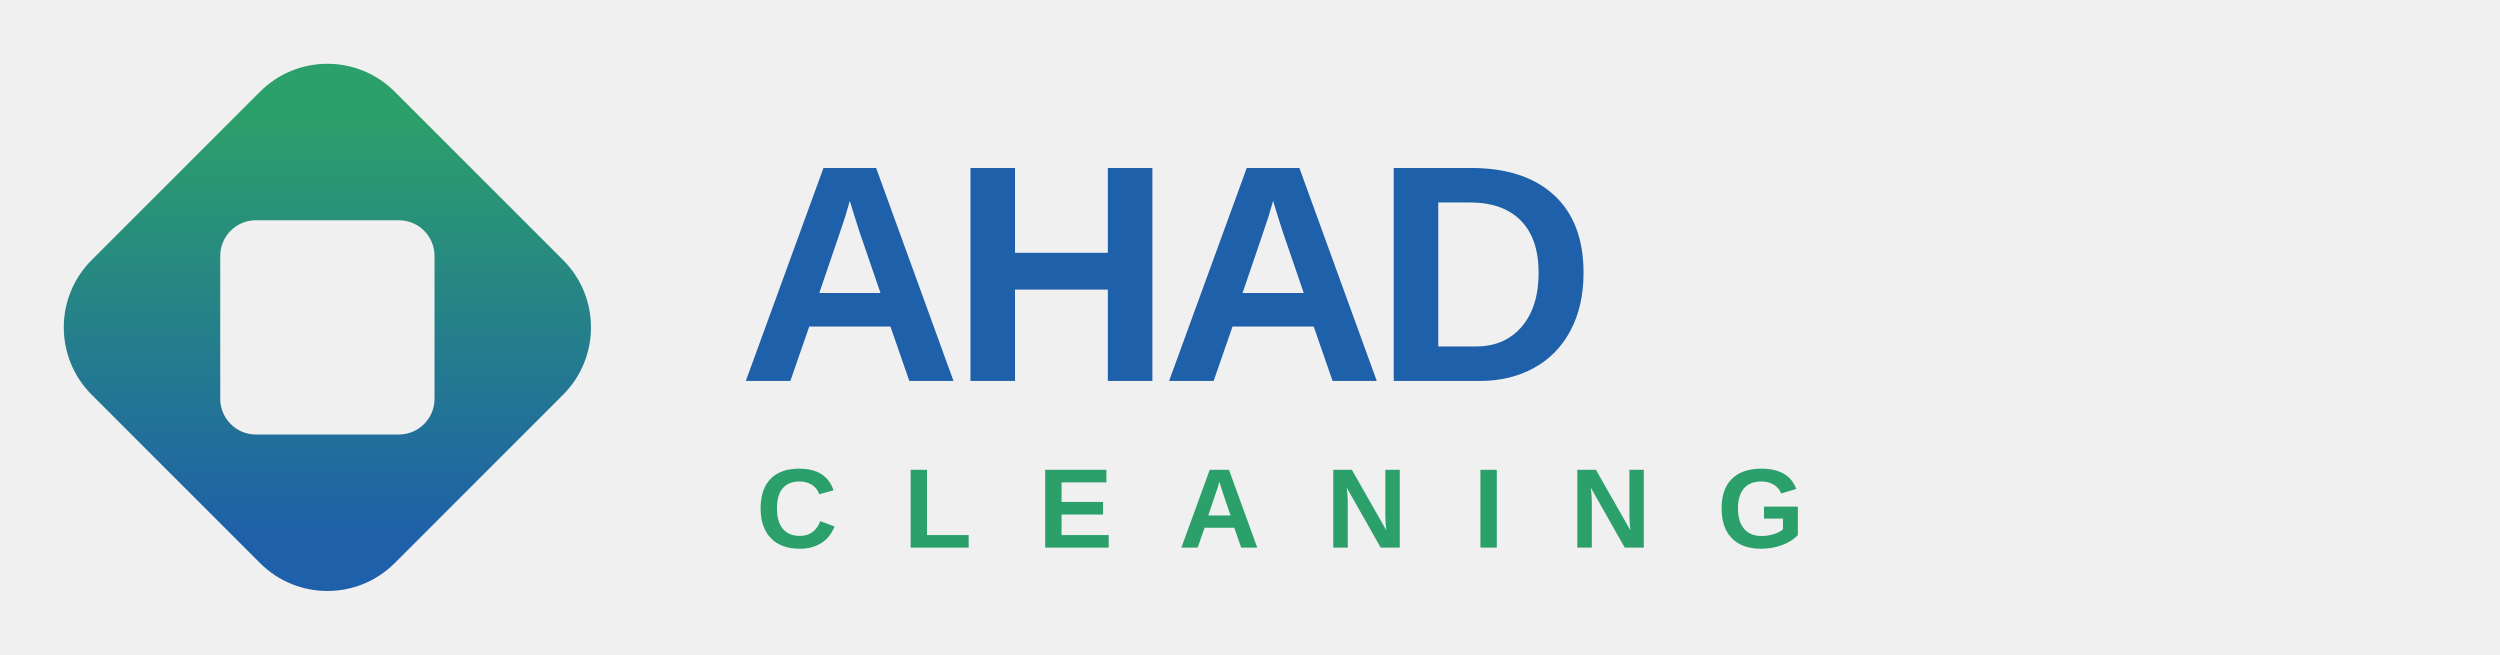
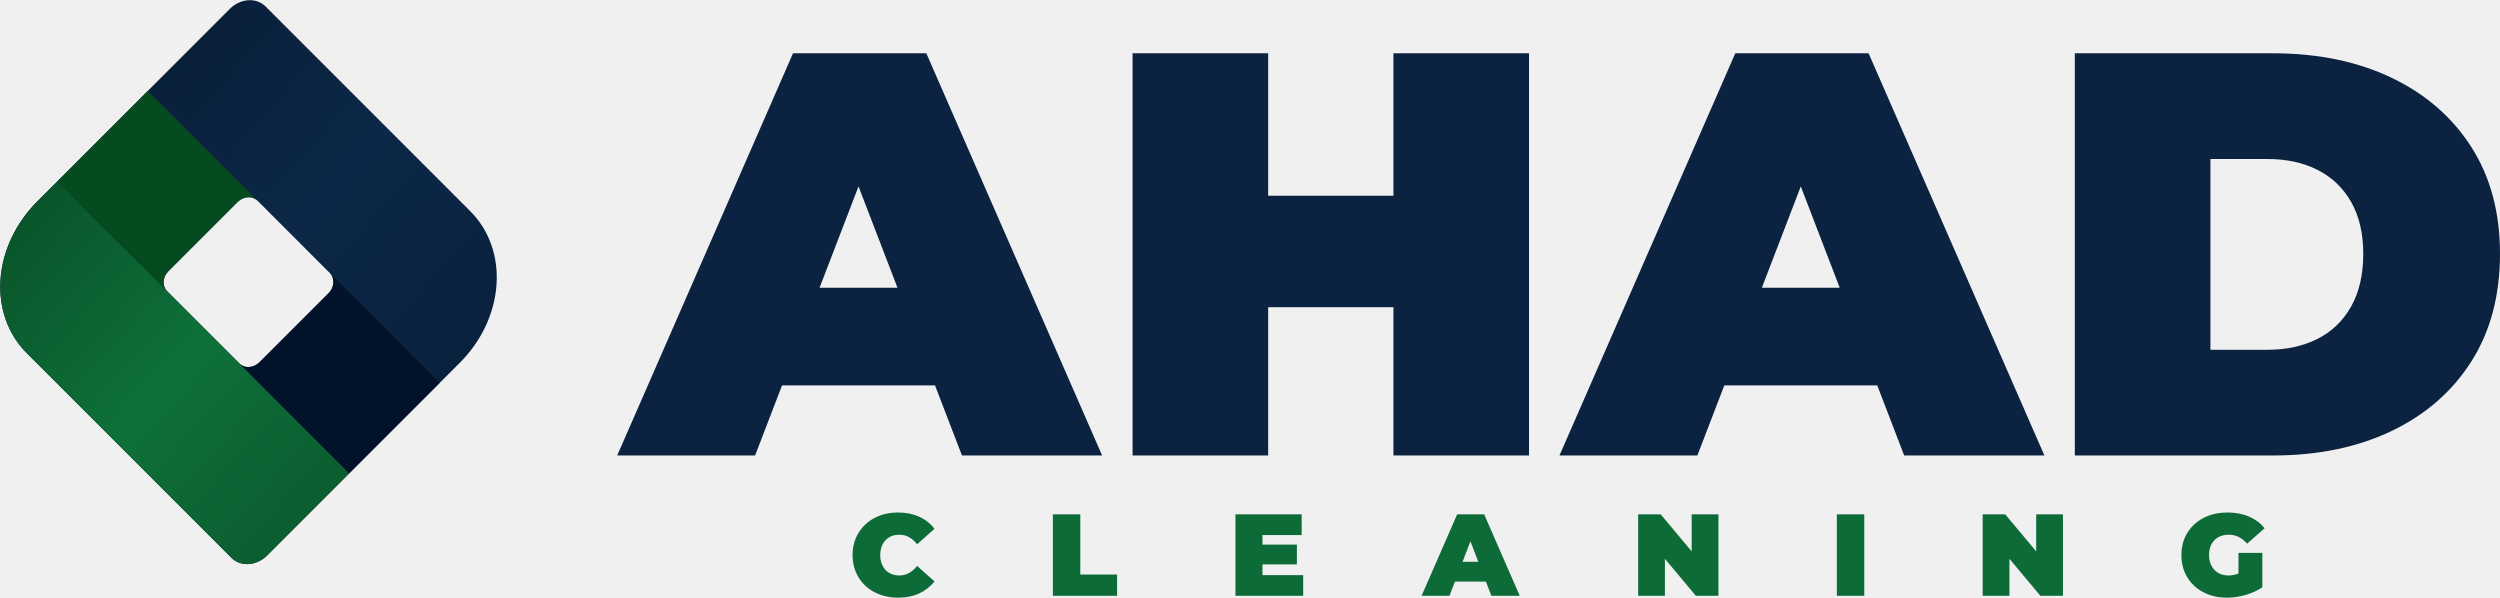
- <svg xmlns="http://www.w3.org/2000/svg" viewBox="0 0 420 110" role="img" aria-label="AHAD Cleaning Logo">
+ <svg xmlns="http://www.w3.org/2000/svg" viewBox="459.922 252.734 303.664 72.598" role="img" aria-label="AHAD Cleaning">
  <defs>
-     <linearGradient id="g" x1="15%" y1="15%" x2="85%" y2="85%">
-       <stop offset="0%" stop-color="#2ca06a" />
-       <stop offset="100%" stop-color="#1e60a9" />
+     <linearGradient id="gNavy" x1="0" y1="0" x2="1" y2="1">
+       <stop offset="0" stop-color="#071930" />
+       <stop offset="0.5" stop-color="#0C2747" />
+       <stop offset="1" stop-color="#081D37" />
    </linearGradient>
-     <mask id="m">
-       <rect width="110" height="110" fill="white" />
-       <rect x="37" y="37" width="36" height="36" rx="6" transform="rotate(45 55 55)" fill="black" />
-     </mask>
+     <linearGradient id="gGreen" x1="0" y1="0" x2="1" y2="1">
+       <stop offset="0" stop-color="#085028" />
+       <stop offset="0.5" stop-color="#0E7039" />
+       <stop offset="1" stop-color="#0A572D" />
+     </linearGradient>
  </defs>
-   <rect x="19" y="19" width="72" height="72" rx="16" transform="rotate(45 55 55)" fill="url(#g)" mask="url(#m)" />
-   <text x="124" y="64" font-family="Montserrat, Arial, sans-serif" font-weight="900" font-size="52" letter-spacing="-2" fill="#1e60a9">AHAD</text>
-   <text x="127" y="92" font-family="Montserrat, Arial, sans-serif" font-weight="600" font-size="19" letter-spacing="11" fill="#2ca06a">CLEANING</text>
+   <path d="M 487.84 253.809 C 488.148 253.504 488.496 253.258 488.879 253.078 C 489.266 252.898 489.66 252.793 490.066 252.762 C 490.473 252.734 490.855 252.785 491.219 252.914 C 491.582 253.043 491.898 253.242 492.168 253.508 L 517.062 278.406 C 517.625 278.969 518.117 279.586 518.543 280.262 C 518.969 280.941 519.316 281.66 519.586 282.426 C 519.859 283.191 520.051 283.988 520.156 284.812 C 520.266 285.637 520.289 286.477 520.23 287.332 C 520.172 288.184 520.031 289.035 519.805 289.883 C 519.582 290.73 519.277 291.562 518.895 292.375 C 518.516 293.184 518.062 293.961 517.539 294.703 C 517.016 295.445 516.43 296.141 515.785 296.785 L 492.371 320.199 C 492.066 320.508 491.719 320.75 491.332 320.93 C 490.949 321.113 490.551 321.219 490.148 321.246 C 489.742 321.273 489.355 321.223 488.992 321.094 C 488.629 320.965 488.312 320.766 488.047 320.5 L 463.148 295.602 C 462.59 295.043 462.094 294.422 461.672 293.746 C 461.246 293.07 460.898 292.348 460.625 291.582 C 460.355 290.816 460.164 290.02 460.055 289.195 C 459.945 288.371 459.922 287.531 459.98 286.68 C 460.043 285.824 460.184 284.973 460.406 284.125 C 460.633 283.277 460.938 282.445 461.316 281.637 C 461.699 280.824 462.152 280.047 462.676 279.305 C 463.199 278.562 463.781 277.871 464.426 277.223 Z M 491.199 277.109 L 500 285.914 C 500.148 286.062 500.262 286.242 500.332 286.445 C 500.406 286.648 500.434 286.867 500.418 287.094 C 500.402 287.324 500.344 287.547 500.242 287.762 C 500.141 287.98 500.004 288.172 499.832 288.348 L 491.449 296.73 C 491.273 296.902 491.082 297.039 490.863 297.141 C 490.648 297.242 490.426 297.301 490.195 297.316 C 489.969 297.332 489.754 297.305 489.547 297.23 C 489.344 297.16 489.164 297.047 489.016 296.898 L 480.215 288.098 C 480.062 287.945 479.953 287.77 479.879 287.562 C 479.805 287.359 479.777 287.145 479.793 286.914 C 479.809 286.688 479.867 286.465 479.969 286.246 C 480.074 286.031 480.211 285.836 480.383 285.664 L 488.766 277.281 C 488.938 277.109 489.133 276.969 489.348 276.867 C 489.566 276.766 489.789 276.707 490.016 276.691 C 490.246 276.676 490.461 276.703 490.664 276.777 C 490.871 276.852 491.047 276.961 491.199 277.109 Z M 491.199 277.109" fill-rule="evenodd" fill="url(#gNavy)" />
+   <path d="M 502.344 310.227 L 492.371 320.199 C 492.066 320.508 491.719 320.75 491.332 320.93 C 490.949 321.113 490.551 321.219 490.148 321.246 C 489.742 321.273 489.355 321.223 488.992 321.094 C 488.629 320.965 488.312 320.766 488.047 320.5 L 463.148 295.602 C 462.59 295.043 462.094 294.422 461.672 293.746 C 461.246 293.07 460.898 292.348 460.625 291.582 C 460.355 290.816 460.164 290.02 460.055 289.195 C 459.945 288.371 459.922 287.531 459.98 286.68 C 460.043 285.824 460.184 284.973 460.406 284.125 C 460.633 283.277 460.938 282.445 461.316 281.637 C 461.699 280.824 462.152 280.047 462.676 279.305 C 463.199 278.562 463.781 277.871 464.426 277.223 L 466.883 274.766 Z M 502.344 310.227" fill="url(#gGreen)" />
+   <path d="M 477.867 263.781 L 491.199 277.109 C 491.047 276.961 490.871 276.852 490.664 276.777 C 490.461 276.703 490.246 276.676 490.016 276.691 C 489.789 276.707 489.566 276.766 489.348 276.867 C 489.133 276.969 488.938 277.109 488.766 277.281 L 480.383 285.664 C 480.211 285.836 480.074 286.031 479.969 286.246 C 479.867 286.465 479.809 286.688 479.793 286.914 C 479.777 287.145 479.805 287.359 479.879 287.562 C 479.953 287.77 480.062 287.945 480.215 288.098 L 466.883 274.766 Z M 477.867 263.781" fill="#064B20" />
+   <path d="M 502.344 310.227 L 489.016 296.898 C 489.164 297.047 489.344 297.16 489.547 297.23 C 489.754 297.305 489.969 297.332 490.195 297.316 C 490.426 297.301 490.648 297.242 490.863 297.141 C 491.082 297.039 491.273 296.902 491.449 296.73 L 499.832 288.348 C 500.004 288.172 500.141 287.98 500.242 287.762 C 500.344 287.547 500.402 287.324 500.418 287.094 C 500.434 286.867 500.406 286.648 500.332 286.445 C 500.262 286.242 500.148 286.062 500 285.914 L 513.328 299.242 Z M 502.344 310.227" fill="#02122A" />
+   <path d="M 551.641 308.059 L 534.891 308.059 L 556.246 259.207 L 572.438 259.207 L 593.793 308.059 L 576.766 308.059 L 560.992 267.023 L 567.414 267.023 Z M 578.438 299.543 L 547.594 299.543 L 551.781 287.68 L 574.254 287.68 Z M 629.176 308.059 L 629.176 259.207 L 645.645 259.207 L 645.645 308.059 Z M 613.961 259.207 L 613.961 308.059 L 597.492 308.059 L 597.492 259.207 Z M 630.289 276.512 L 630.289 290.051 L 612.844 290.051 L 612.844 276.512 Z M 666.094 308.059 L 649.344 308.059 L 670.699 259.207 L 686.891 259.207 L 708.246 308.059 L 691.215 308.059 L 675.445 267.023 L 681.867 267.023 Z M 692.891 299.543 L 662.043 299.543 L 666.234 287.68 L 688.703 287.68 Z M 736.02 308.059 L 711.941 308.059 L 711.941 259.207 L 736.02 259.207 C 741.465 259.207 746.254 260.195 750.398 262.172 C 754.539 264.148 757.773 266.953 760.098 270.582 C 762.422 274.211 763.586 278.535 763.586 283.562 C 763.586 288.633 762.422 292.996 760.098 296.648 C 757.773 300.301 754.539 303.113 750.398 305.094 C 746.254 307.07 741.465 308.059 736.02 308.059 Z M 728.414 272.047 L 728.414 295.219 L 735.324 295.219 C 737.648 295.219 739.684 294.773 741.43 293.891 C 743.176 293.008 744.535 291.691 745.512 289.949 C 746.488 288.203 746.977 286.074 746.977 283.562 C 746.977 281.098 746.488 279.004 745.512 277.281 C 744.535 275.559 743.176 274.258 741.43 273.371 C 739.684 272.488 737.648 272.047 735.324 272.047 Z M 728.414 272.047" fill="#0B2341" />
+   <path d="M 568.988 325.332 C 568.199 325.332 567.465 325.207 566.793 324.957 C 566.117 324.707 565.535 324.352 565.039 323.891 C 564.547 323.43 564.16 322.883 563.887 322.25 C 563.613 321.617 563.477 320.922 563.477 320.16 C 563.477 319.395 563.613 318.699 563.887 318.066 C 564.16 317.434 564.547 316.887 565.039 316.43 C 565.535 315.965 566.117 315.609 566.793 315.359 C 567.465 315.109 568.199 314.984 568.988 314.984 C 569.961 314.984 570.82 315.156 571.57 315.492 C 572.316 315.832 572.938 316.324 573.426 316.965 L 571.32 318.844 C 571.031 318.477 570.707 318.191 570.355 317.988 C 570 317.785 569.602 317.684 569.16 317.684 C 568.809 317.684 568.496 317.742 568.211 317.855 C 567.93 317.969 567.688 318.133 567.484 318.348 C 567.281 318.566 567.125 318.828 567.012 319.133 C 566.898 319.441 566.84 319.781 566.84 320.16 C 566.84 320.535 566.898 320.879 567.012 321.184 C 567.125 321.488 567.281 321.75 567.484 321.969 C 567.688 322.184 567.93 322.348 568.211 322.461 C 568.496 322.574 568.809 322.633 569.16 322.633 C 569.602 322.633 570 322.531 570.355 322.328 C 570.707 322.125 571.031 321.84 571.32 321.473 L 573.426 323.352 C 572.938 323.984 572.316 324.473 571.57 324.816 C 570.82 325.16 569.961 325.332 568.988 325.332 Z M 595.609 325.105 L 587.809 325.105 L 587.809 315.211 L 591.141 315.211 L 591.141 322.52 L 595.609 322.52 Z M 613.043 321.289 L 613.043 318.887 L 617.449 318.887 L 617.449 321.289 Z M 613.27 317.727 L 613.27 322.59 L 618.215 322.59 L 618.215 325.105 L 609.988 325.105 L 609.988 315.211 L 618.031 315.211 L 618.031 317.727 Z M 635.984 325.105 L 632.594 325.105 L 636.918 315.211 L 640.199 315.211 L 644.52 325.105 L 641.074 325.105 L 637.879 316.793 L 639.18 316.793 Z M 641.414 323.379 L 635.164 323.379 L 636.016 320.977 L 640.562 320.977 Z M 662.152 325.105 L 658.902 325.105 L 658.902 315.211 L 661.645 315.211 L 666.676 321.23 L 665.402 321.23 L 665.402 315.211 L 668.656 315.211 L 668.656 325.105 L 665.91 325.105 L 660.883 319.086 L 662.152 319.086 Z M 686.367 325.105 L 683.035 325.105 L 683.035 315.211 L 686.367 315.211 Z M 704 325.105 L 700.75 325.105 L 700.75 315.211 L 703.492 315.211 L 708.523 321.23 L 707.25 321.23 L 707.25 315.211 L 710.5 315.211 L 710.5 325.105 L 707.758 325.105 L 702.727 319.086 L 704 319.086 Z M 730.406 325.332 C 729.605 325.332 728.871 325.207 728.195 324.957 C 727.523 324.707 726.938 324.352 726.441 323.891 C 725.949 323.43 725.562 322.883 725.289 322.25 C 725.02 321.617 724.883 320.922 724.883 320.16 C 724.883 319.395 725.02 318.699 725.289 318.066 C 725.562 317.434 725.949 316.887 726.449 316.43 C 726.949 315.965 727.539 315.609 728.223 315.359 C 728.906 315.109 729.656 314.984 730.477 314.984 C 731.457 314.984 732.332 315.148 733.098 315.48 C 733.867 315.809 734.5 316.281 735 316.895 L 732.867 318.773 C 732.555 318.414 732.219 318.145 731.855 317.961 C 731.492 317.777 731.09 317.684 730.648 317.684 C 730.281 317.684 729.945 317.742 729.648 317.855 C 729.355 317.969 729.102 318.133 728.895 318.348 C 728.688 318.566 728.527 318.824 728.414 319.125 C 728.301 319.43 728.242 319.773 728.242 320.16 C 728.242 320.527 728.301 320.863 728.414 321.168 C 728.527 321.477 728.688 321.738 728.895 321.953 C 729.102 322.168 729.352 322.336 729.637 322.457 C 729.922 322.574 730.246 322.633 730.605 322.633 C 730.98 322.633 731.348 322.566 731.707 322.441 C 732.066 322.312 732.445 322.094 732.852 321.785 L 734.719 324.074 C 734.113 324.48 733.426 324.789 732.656 325.008 C 731.883 325.223 731.133 325.332 730.406 325.332 Z M 734.719 324.074 L 731.82 323.648 L 731.82 319.891 L 734.719 319.891 Z M 734.719 324.074" fill="#0D6B38" />
</svg>
